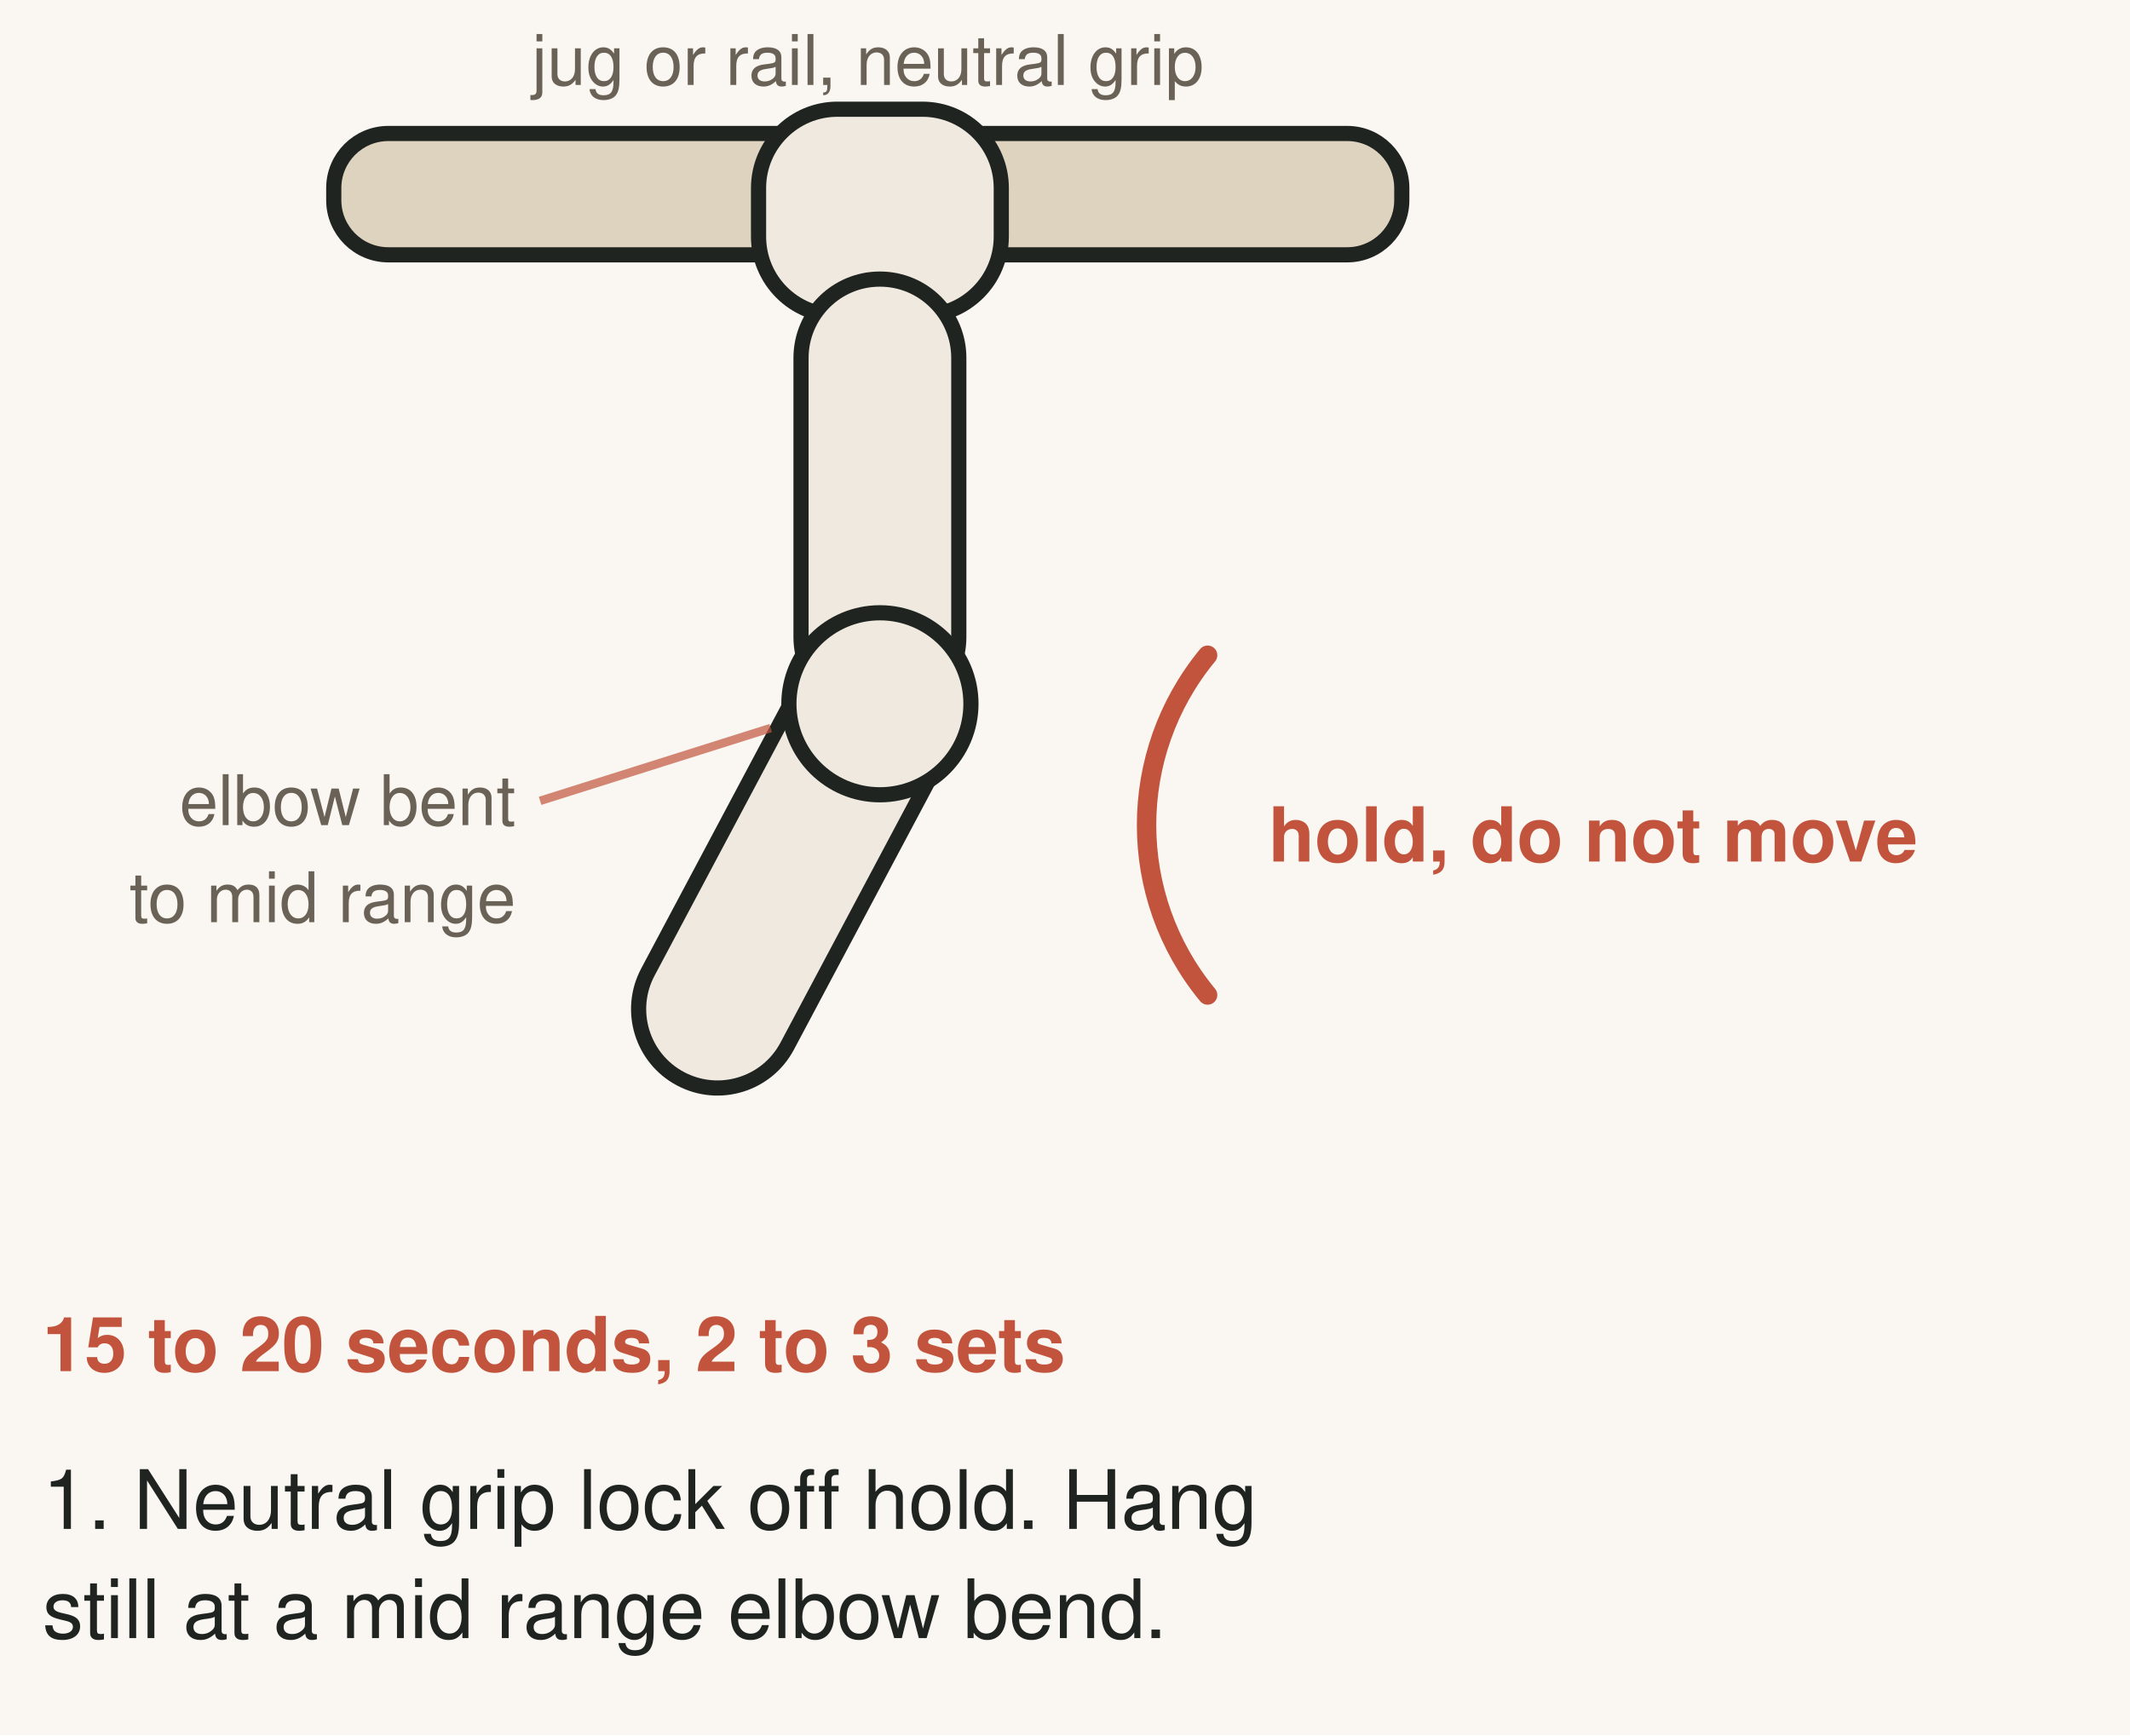
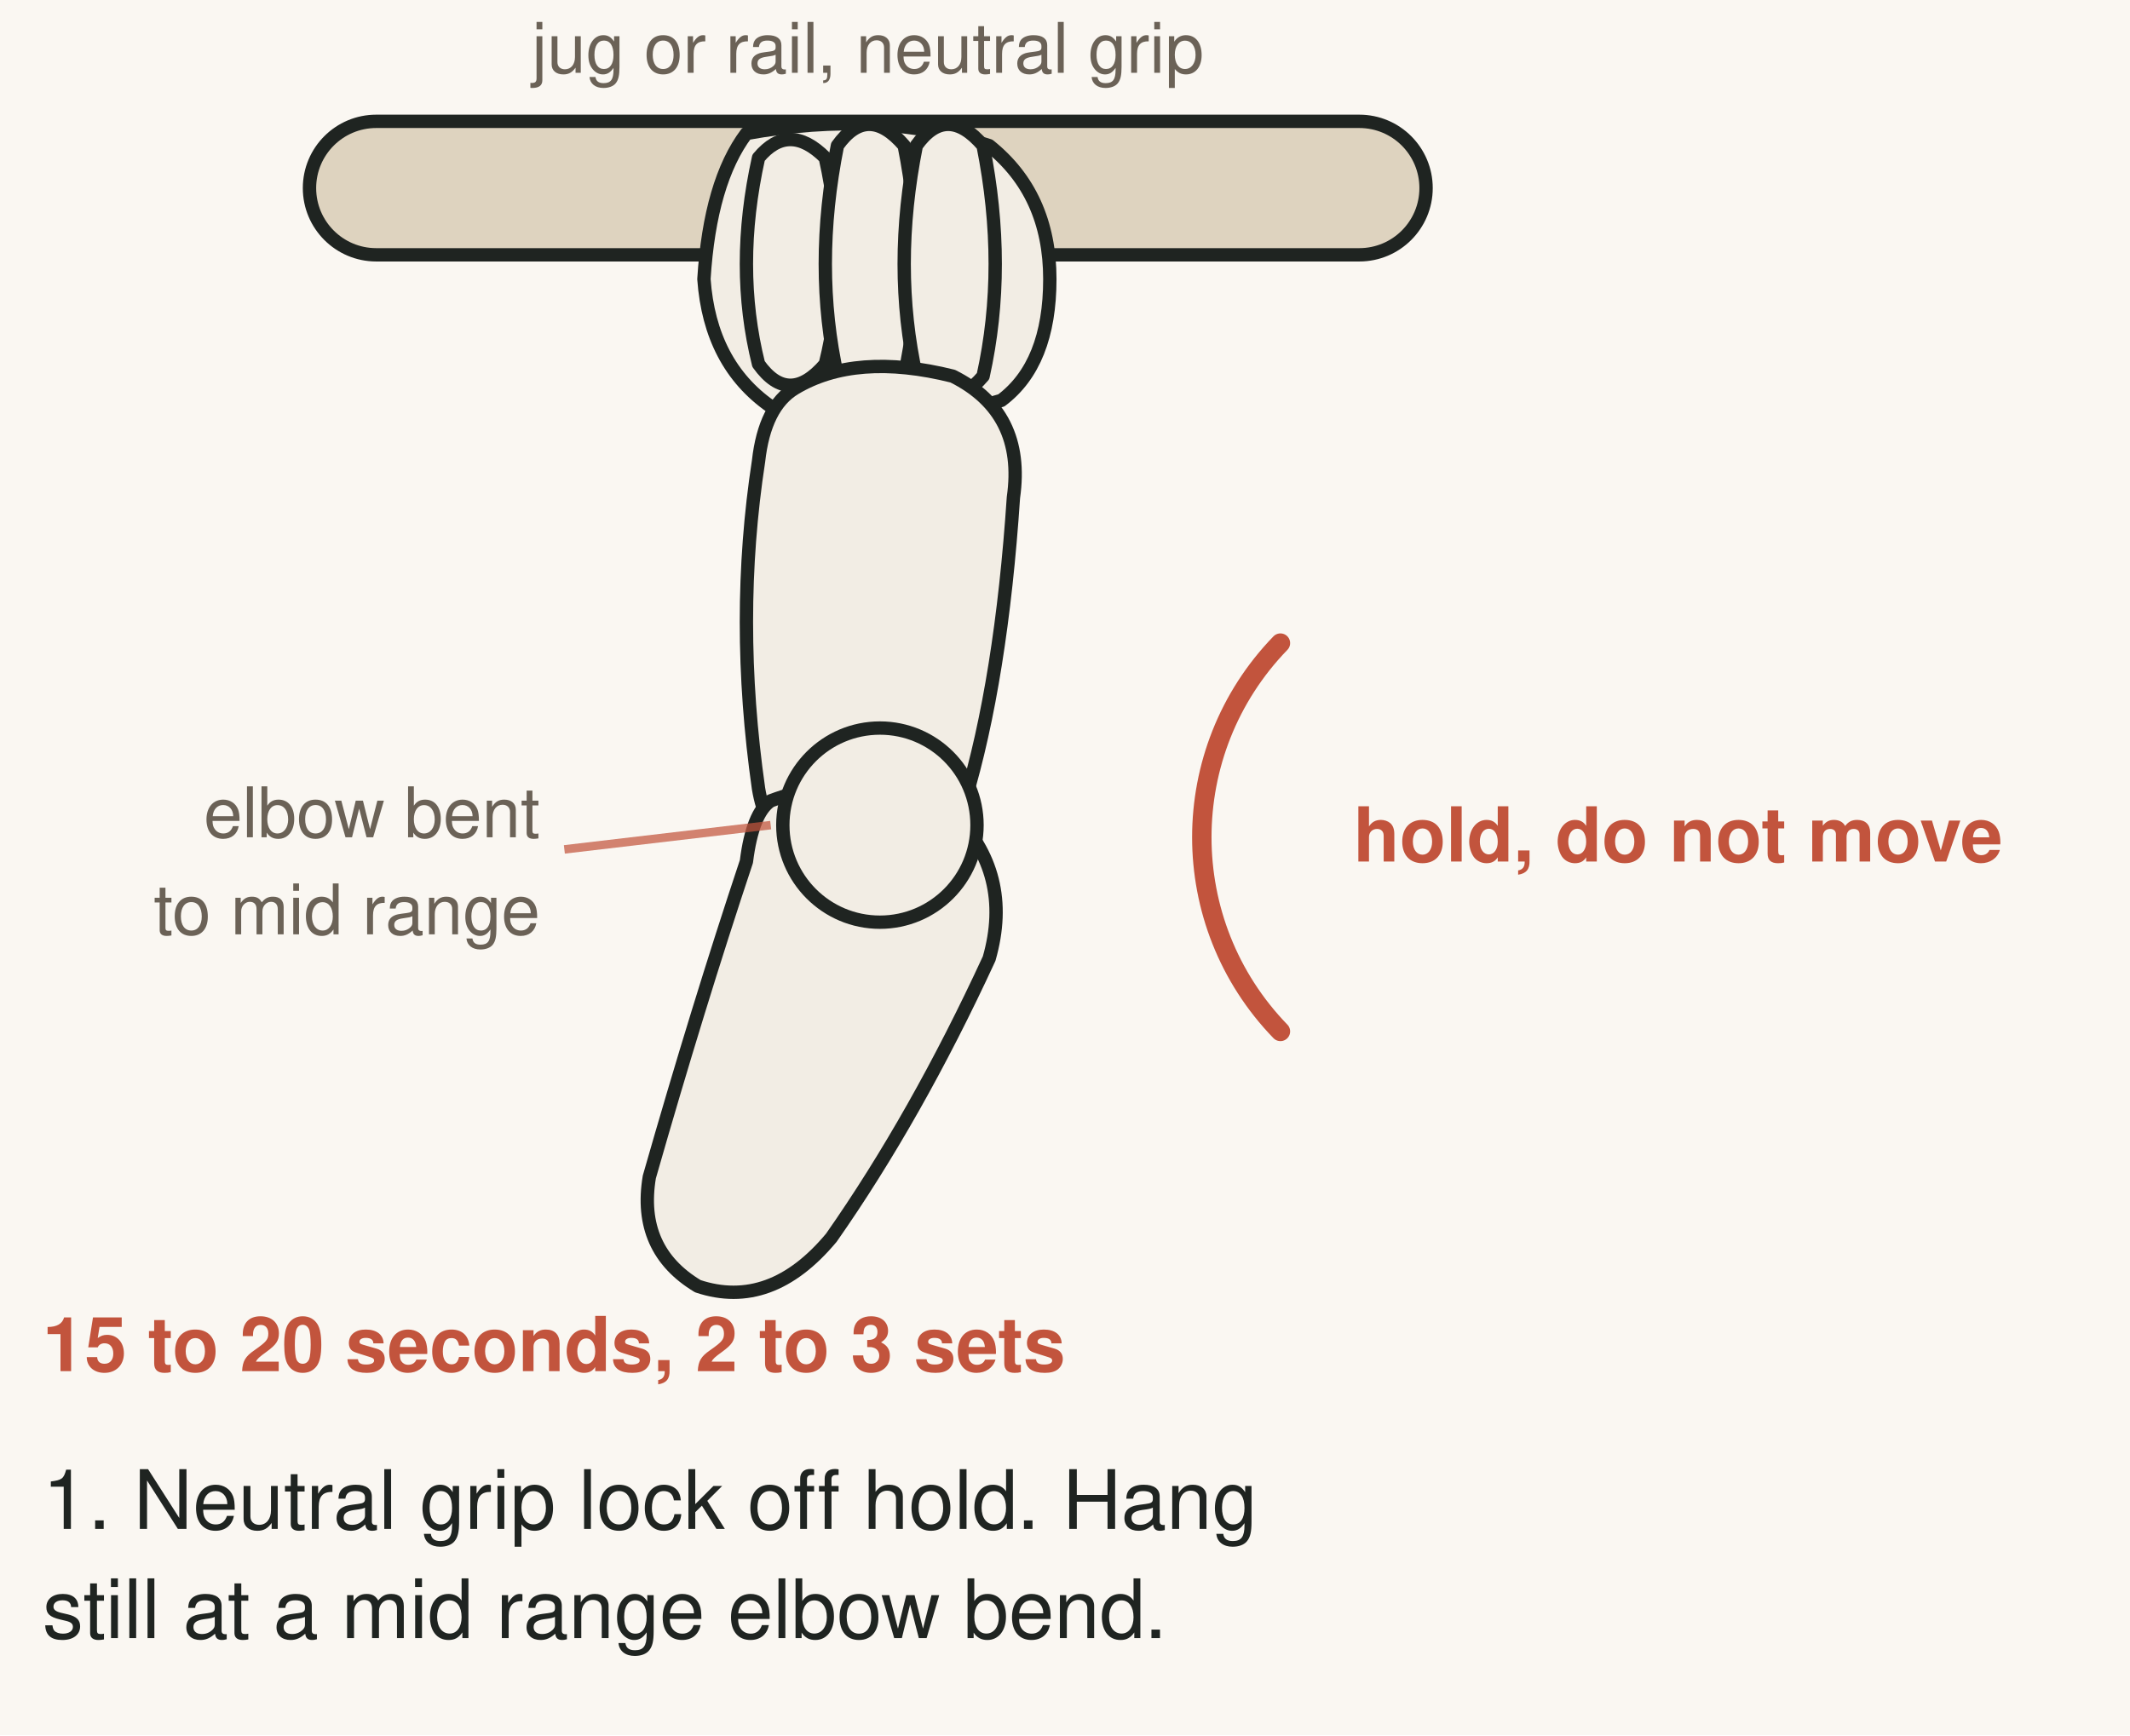
<svg xmlns="http://www.w3.org/2000/svg" viewBox="15 74 351 286" role="img" aria-label="isometric-holds step 1">
  <style>
    .bg{fill:#FAF7F2}
-     .limb{fill:#EFE9DF;stroke:#1F2421;stroke-width:2.5;stroke-linejoin:round}
-     .other{fill:#E2E6E2;stroke:#1F2421;stroke-width:2.5;stroke-linejoin:round}
-     .imp{fill:#DED3BF;stroke:#1F2421;stroke-width:2.5;stroke-linejoin:round}
-     .det{stroke:#1F2421;fill:none;stroke-width:2;stroke-linecap:round;opacity:.35}
+     .lm{fill:#F2EDE4;stroke:#1F2421;stroke-width:2.2;stroke-linejoin:round;stroke-linecap:round}
+     .im{fill:#DED3BF;stroke:#1F2421;stroke-width:2.2;stroke-linejoin:round}
+     .oth{fill:#E2E7E3;stroke:#1F2421;stroke-width:2.2;stroke-linejoin:round}
+     .torso{fill:#D6CDBB;stroke:#1F2421;stroke-width:2.2;stroke-linejoin:round}
+     .ct{fill:none;stroke:#1F2421;stroke-width:1.3;opacity:.4;stroke-linecap:round}
+     .det{stroke:#1F2421;fill:none;stroke-width:1.8;stroke-linecap:round;opacity:.3}
    .acc{stroke:#C2543D;fill:none;stroke-width:3.2;stroke-linecap:round}
-     .lead{stroke:#C2543D;fill:none;stroke-width:1.4;opacity:.7}
+     .lead{stroke:#C2543D;fill:none;stroke-width:1.4;opacity:.72}
+     .band{stroke:#5E7266;fill:none;stroke-width:4.2;stroke-linecap:round;stroke-linejoin:round}
    .t{font-family:-apple-system,BlinkMacSystemFont,'Segoe UI',Helvetica,Arial,sans-serif;fill:#1F2421}
    .h{font-size:22px;font-weight:700}
    .sub{font-size:13.5px;fill:#6B6257}
    .cap{font-size:13.5px}
    .lab{font-size:11.5px;fill:#6B6257}
    .accT{font-size:12.5px;font-weight:700;fill:#C2543D}
    .dose{font-size:13px;fill:#4A443C}
    .div{stroke:#E2D9CB;stroke-width:1.5}
  </style>
  <marker id="ar" viewBox="0 0 10 10" refX="8.5" refY="5" markerWidth="5.5" markerHeight="5.5" orient="auto-start-reverse">
    <path d="M0,0 L10,5 L0,10 z" fill="#C2543D" />
  </marker>
  <rect x="15" y="74" width="351" height="286" fill="#FAF7F2" />
  <g>
-     <rect class="imp" x="70" y="96" width="176" height="20" rx="9" />
-     <text class="t lab" x="158" y="88" text-anchor="middle">jug or rail, neutral grip</text>
-     <rect class="limb" x="140" y="92" width="40" height="34" rx="13" />
-     <rect class="limb" x="147" y="120" width="26" height="72" rx="13" />
-     <rect class="limb" x="147" y="184" width="26" height="76" rx="13" transform="rotate(28 160 190)" />
-     <circle class="limb" cx="160" cy="190" r="15" />
-     <path class="acc" d="M214,182 A44,44 0 0 0 214,238" />
-     <text class="t accT" x="224" y="216">hold, do not move</text>
-     <path class="lead" d="M104,206 L142,194" />
-     <text class="t lab" x="100" y="210" text-anchor="end">elbow bent</text>
-     <text class="t lab" x="100" y="226" text-anchor="end">to mid range</text>
+     <rect class="im" x="66" y="94" width="184" height="22" rx="11" />
+     <text class="t lab" x="158" y="86" text-anchor="middle">jug or rail, neutral grip</text>
+     <path class="lm" d="M138,96 Q160,92 178,98 Q188,106 188,120 Q188,134 180,140 Q160,146 142,141 Q132,134 131,120 Q132,104 138,96 Z" />
+     <path class="lm" d="M140,100 Q136,118 140,134 Q145,141 151,134 Q155,118 151,100 Q145,94 140,100 Z" />
+     <path class="lm" d="M153,98 Q149,118 153,136 Q158,143 164,136 Q168,118 164,98 Q158,91 153,98 Z" />
+     <path class="lm" d="M166,98 Q162,118 166,136 Q171,143 177,136 Q181,118 177,98 Q171,91 166,98 Z" />
+     <path class="lm" d="M146,138 Q156,132 172,136 Q184,142 182,156 Q180,186 174,206 Q168,218 154,218 Q142,216 140,204 Q136,176 140,150 Q141,141 146,138 Z" />
+     <path class="lm" d="M142,206 Q158,200 172,208 Q182,218 178,232 Q166,258 152,278 Q142,290 130,286 Q120,280 122,268 Q130,240 138,216 Q139,208 142,206 Z" />
+     <circle class="lm" cx="160" cy="210" r="16" />
+     <path class="acc" d="M226,180 A46,46 0 0 0 226,244" />
+     <text class="t accT" x="238" y="216">hold, do not move</text>
+     <path class="lead" d="M108,214 L142,210" />
+     <text class="t lab" x="104" y="212" text-anchor="end">elbow bent</text>
+     <text class="t lab" x="104" y="228" text-anchor="end">to mid range</text>
+     <text class="t accT" x="22" y="300">15 to 20 seconds, 2 to 3 sets</text>
    <text class="t cap" x="22" y="326">1. Neutral grip lock off hold. Hang</text>
    <text class="t cap" x="22" y="344">still at a mid range elbow bend.</text>
-     <text class="t accT" x="22" y="300">15 to 20 seconds, 2 to 3 sets</text>
  </g>
</svg>
